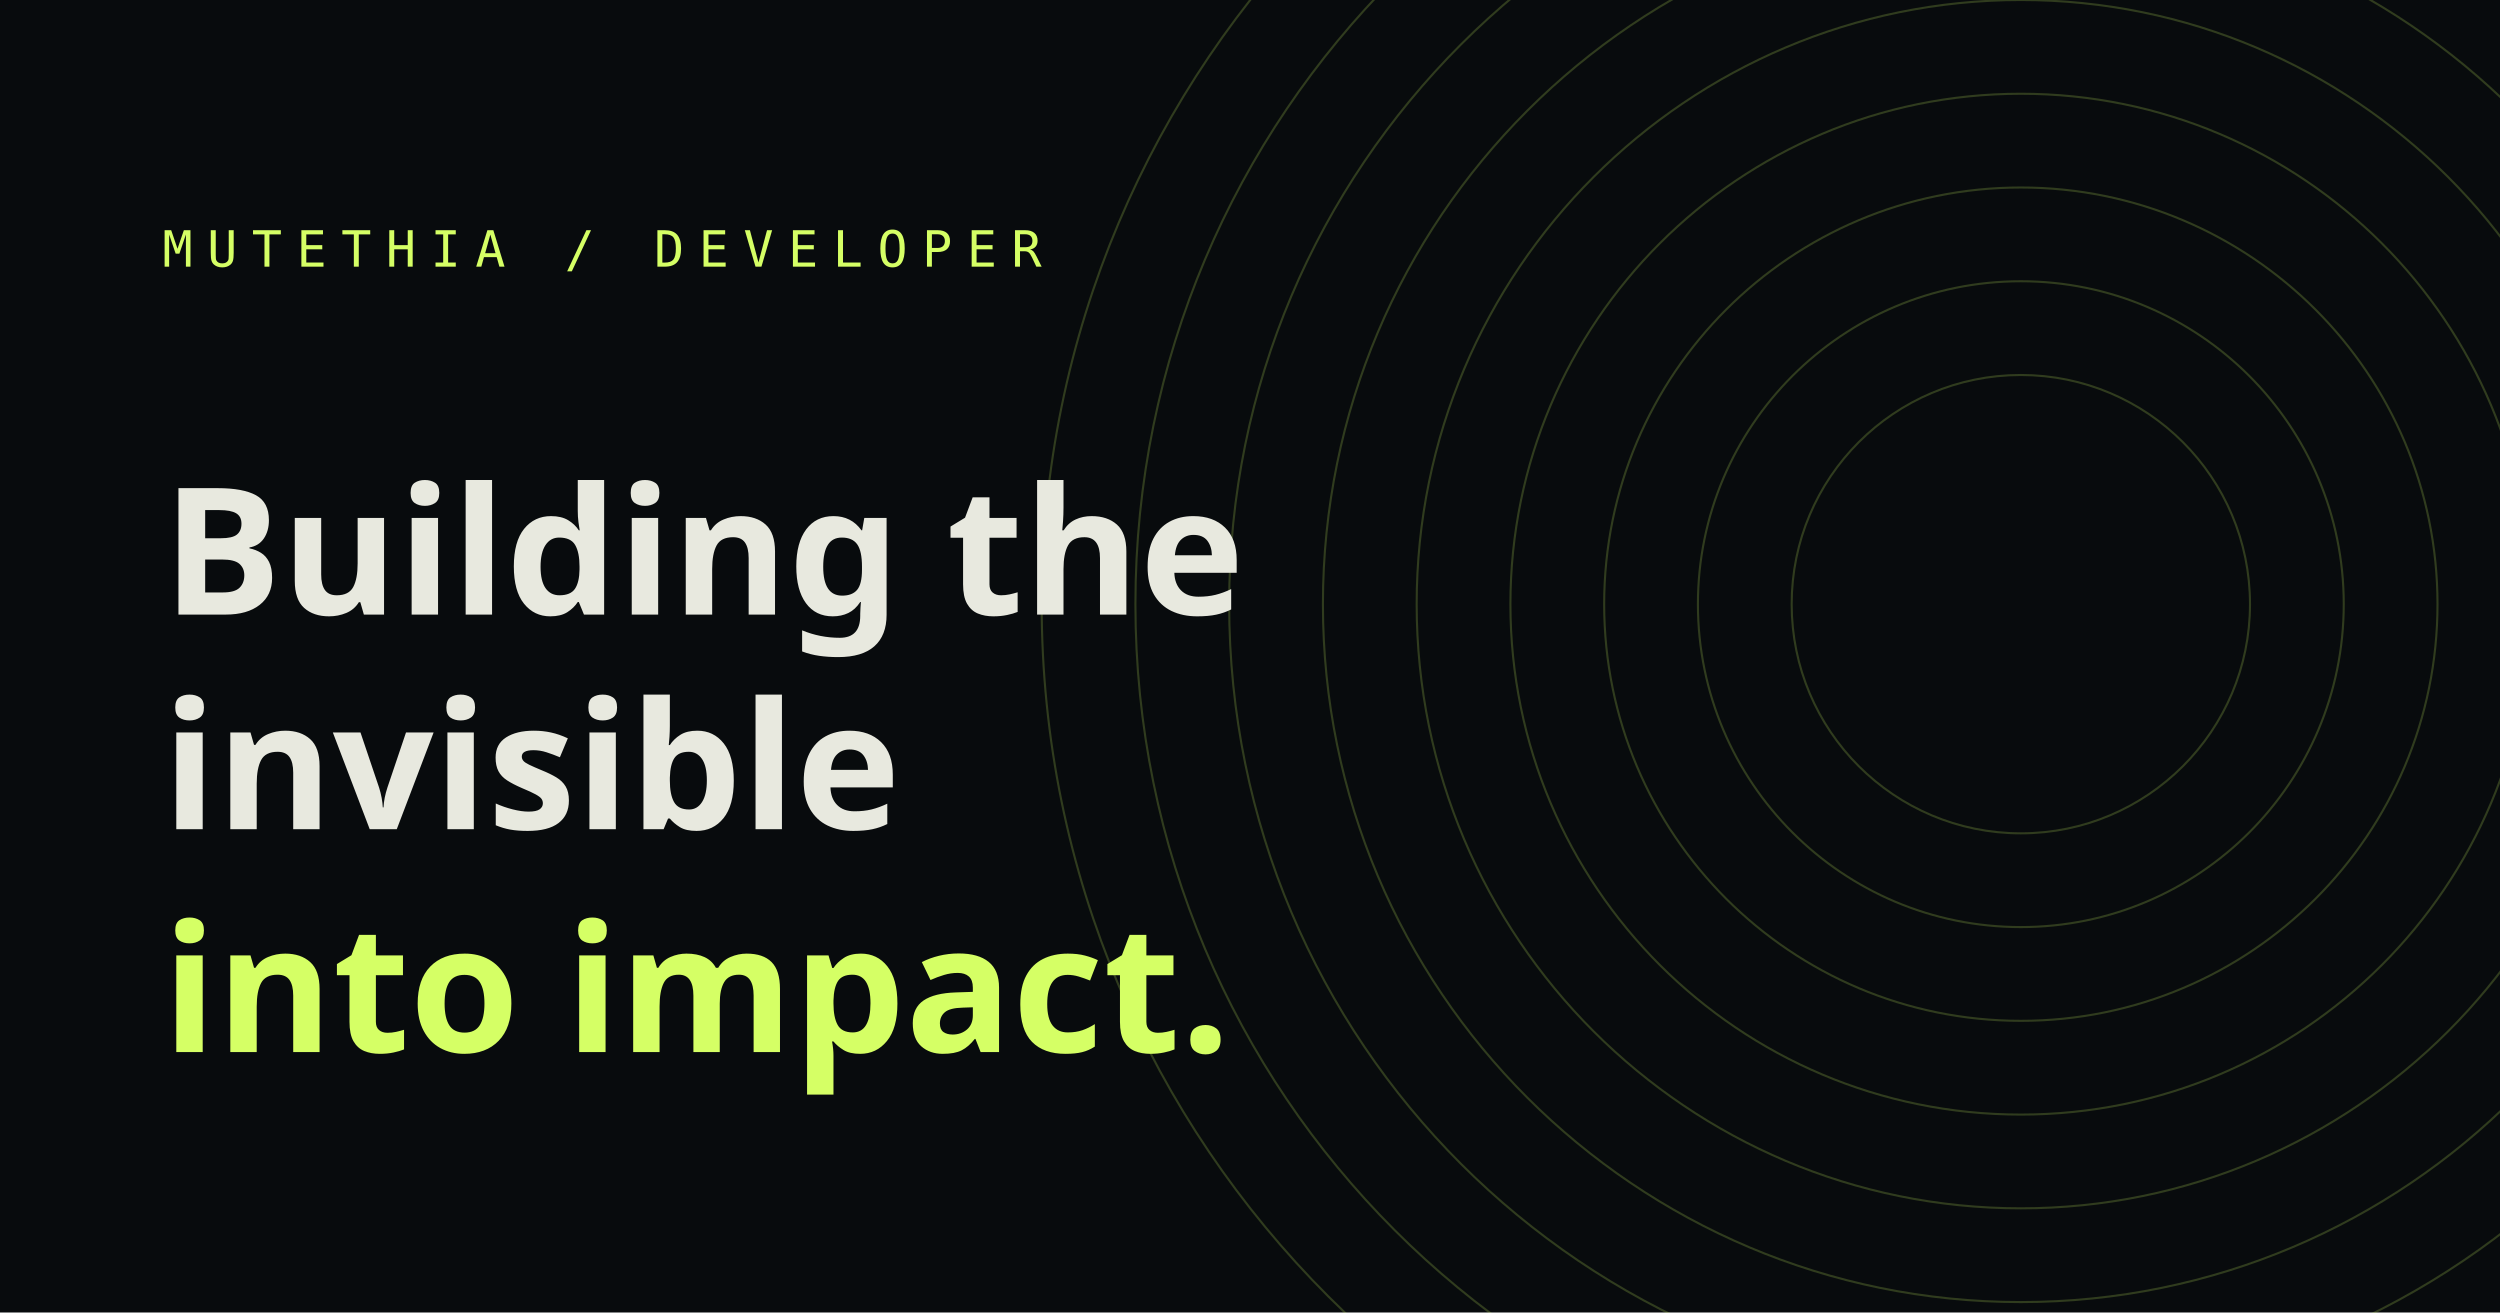
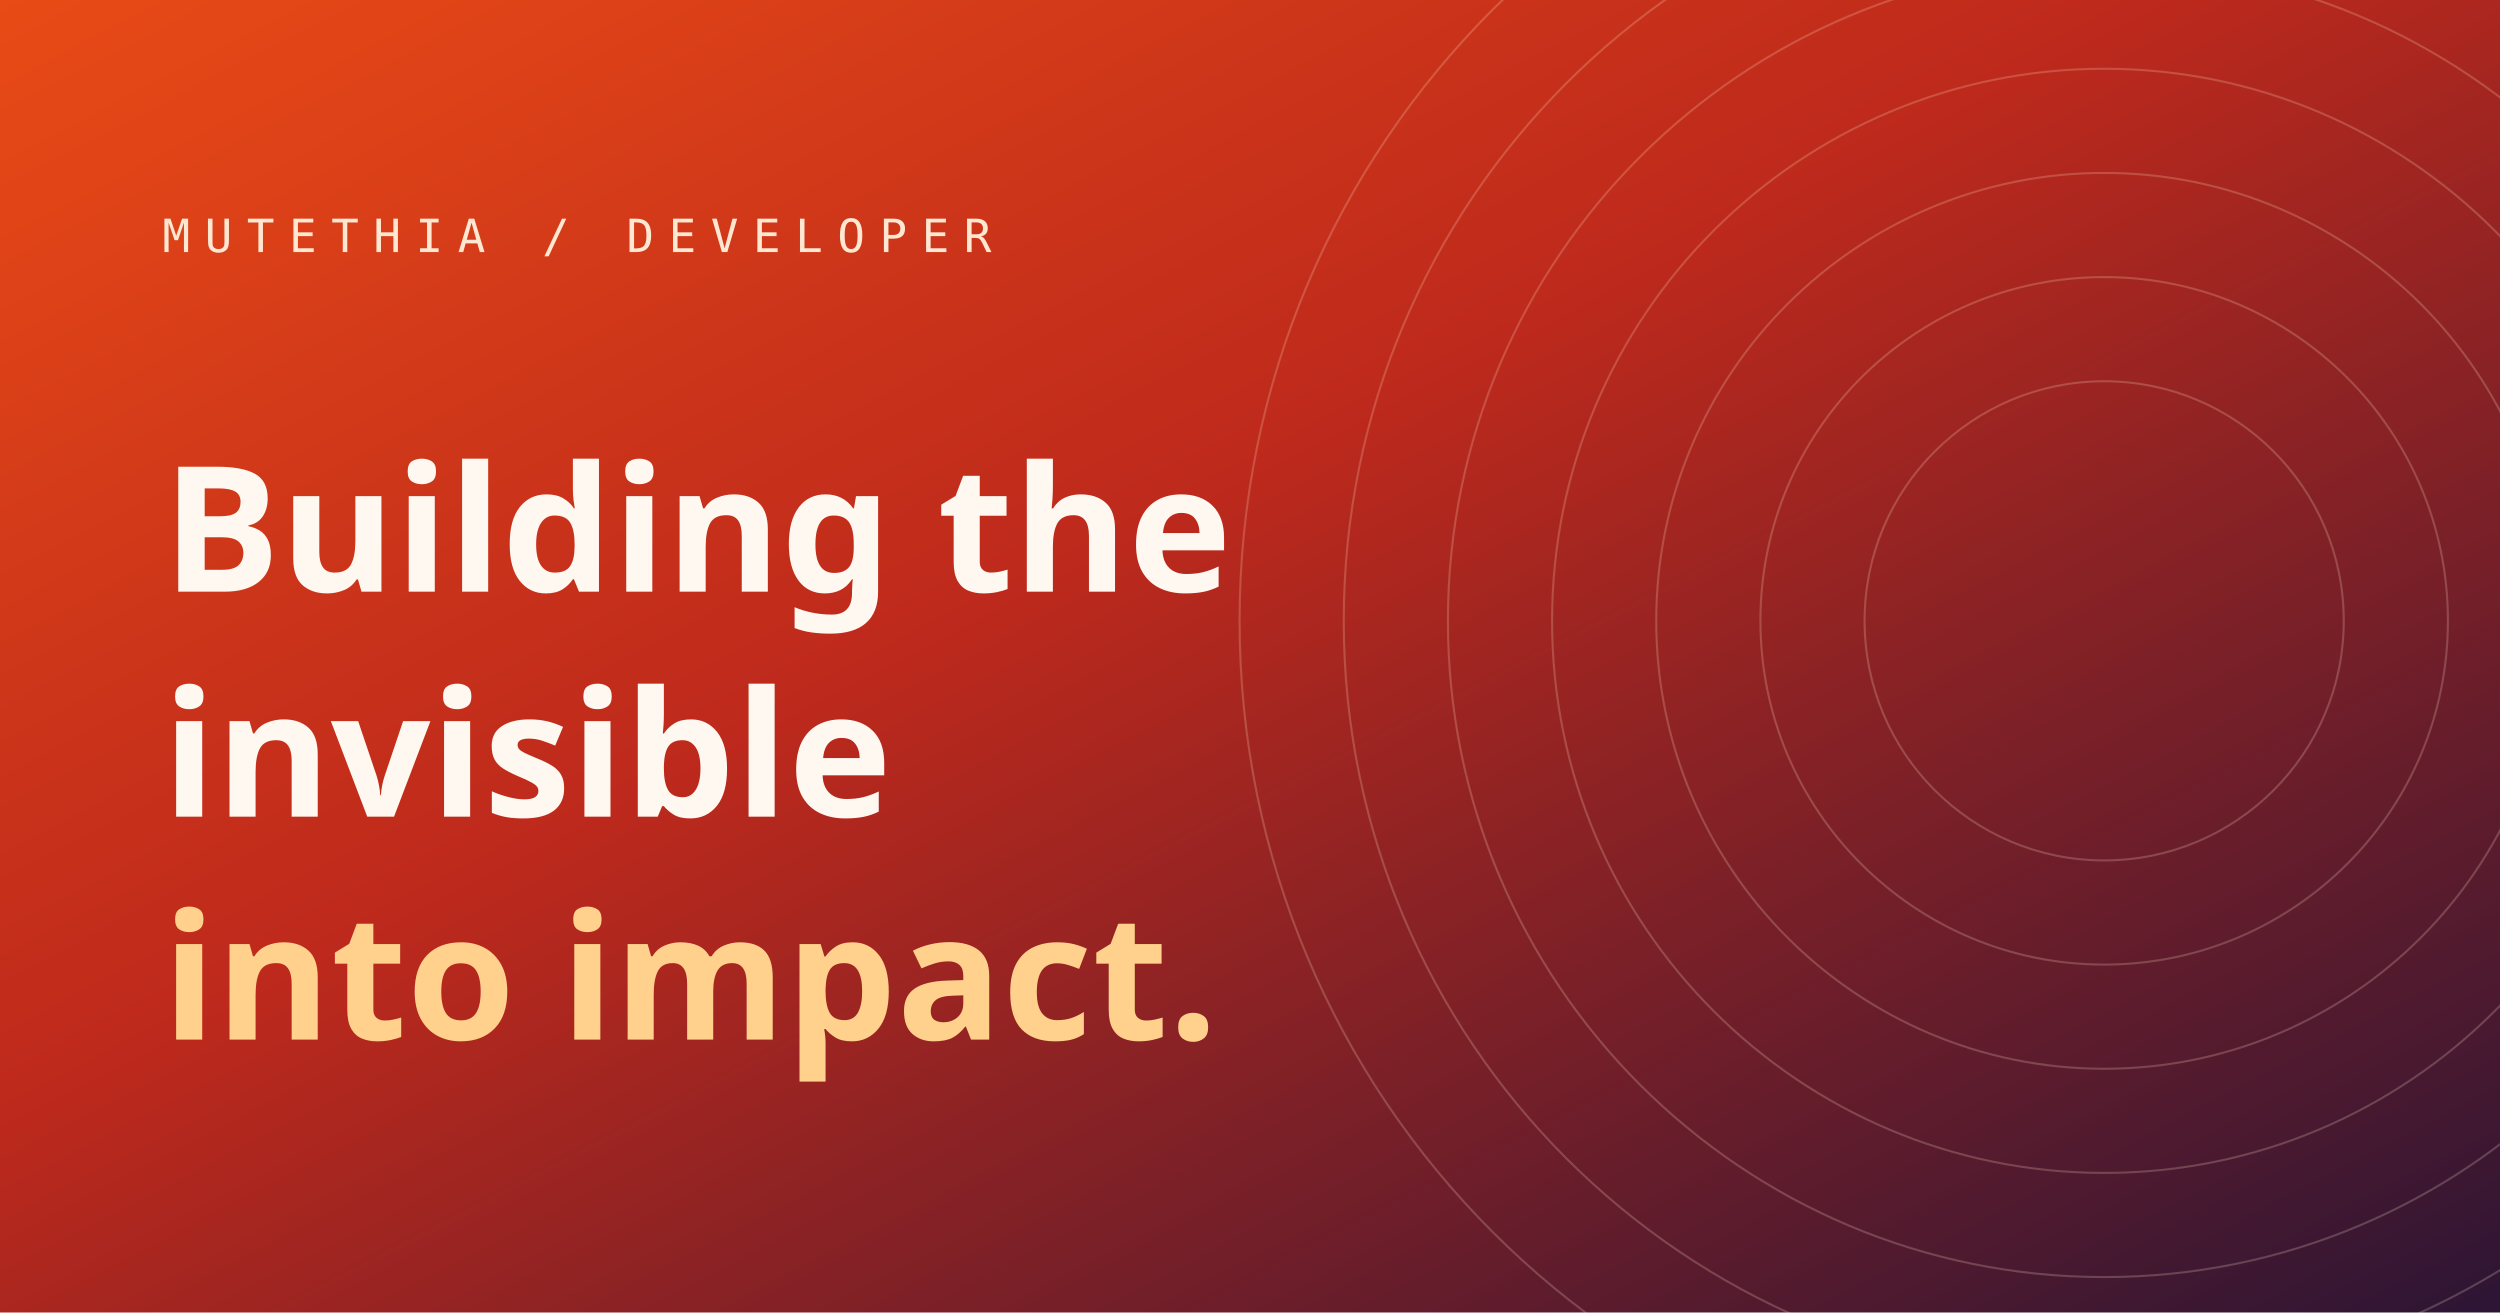
<svg xmlns="http://www.w3.org/2000/svg" width="1200" height="630" viewBox="0 0 1200 630">
-   <rect width="1200" height="630" fill="#080b0d" />
-   <g fill="none" stroke="#d5ff65" stroke-opacity=".2">
-     <circle cx="970" cy="290" r="110" />
-     <circle cx="970" cy="290" r="155" />
-     <circle cx="970" cy="290" r="200" />
-     <circle cx="970" cy="290" r="245" />
-     <circle cx="970" cy="290" r="290" />
-     <circle cx="970" cy="290" r="335" />
-     <circle cx="970" cy="290" r="380" />
-     <circle cx="970" cy="290" r="425" />
-     <circle cx="970" cy="290" r="470" />
+   <defs>
+     <linearGradient id="bg" x1="0" y1="0" x2="1" y2="1">
+       <stop stop-color="#e94b16" />
+       <stop offset=".43" stop-color="#bd291c" />
+       <stop offset="1" stop-color="#2c1535" />
+     </linearGradient>
+   </defs>
+   <rect width="1200" height="630" fill="url(#bg)" />
+   <g fill="none" stroke="#ffe0ca" stroke-opacity=".22">
+     <circle cx="1010" cy="298" r="115" />
+     <circle cx="1010" cy="298" r="165" />
+     <circle cx="1010" cy="298" r="215" />
+     <circle cx="1010" cy="298" r="265" />
+     <circle cx="1010" cy="298" r="315" />
+     <circle cx="1010" cy="298" r="365" />
+     <circle cx="1010" cy="298" r="415" />
  </g>
-   <text x="78" y="128" fill="#d5ff65" font-family="monospace" font-size="24" letter-spacing="7">MUTETHIA / DEVELOPER</text>
-   <text x="78" y="295" fill="#e8e9df" font-family="sans-serif" font-size="85" font-weight="700">Building the</text>
-   <text x="78" y="398" fill="#e8e9df" font-family="sans-serif" font-size="85" font-weight="700">invisible</text>
-   <text x="78" y="505" fill="#d5ff65" font-family="sans-serif" font-size="85" font-weight="700">into impact.</text>
+   <text x="78" y="121" fill="#ffe7d1" font-family="monospace" font-size="22" letter-spacing="7">MUTETHIA / DEVELOPER</text>
+   <text x="78" y="284" fill="#fff8f0" font-family="sans-serif" font-size="84" font-weight="700">Building the</text>
+   <text x="78" y="392" fill="#fff8f0" font-family="sans-serif" font-size="84" font-weight="700">invisible</text>
+   <text x="78" y="499" fill="#ffd18d" font-family="sans-serif" font-size="84" font-weight="700">into impact.</text>
</svg>
